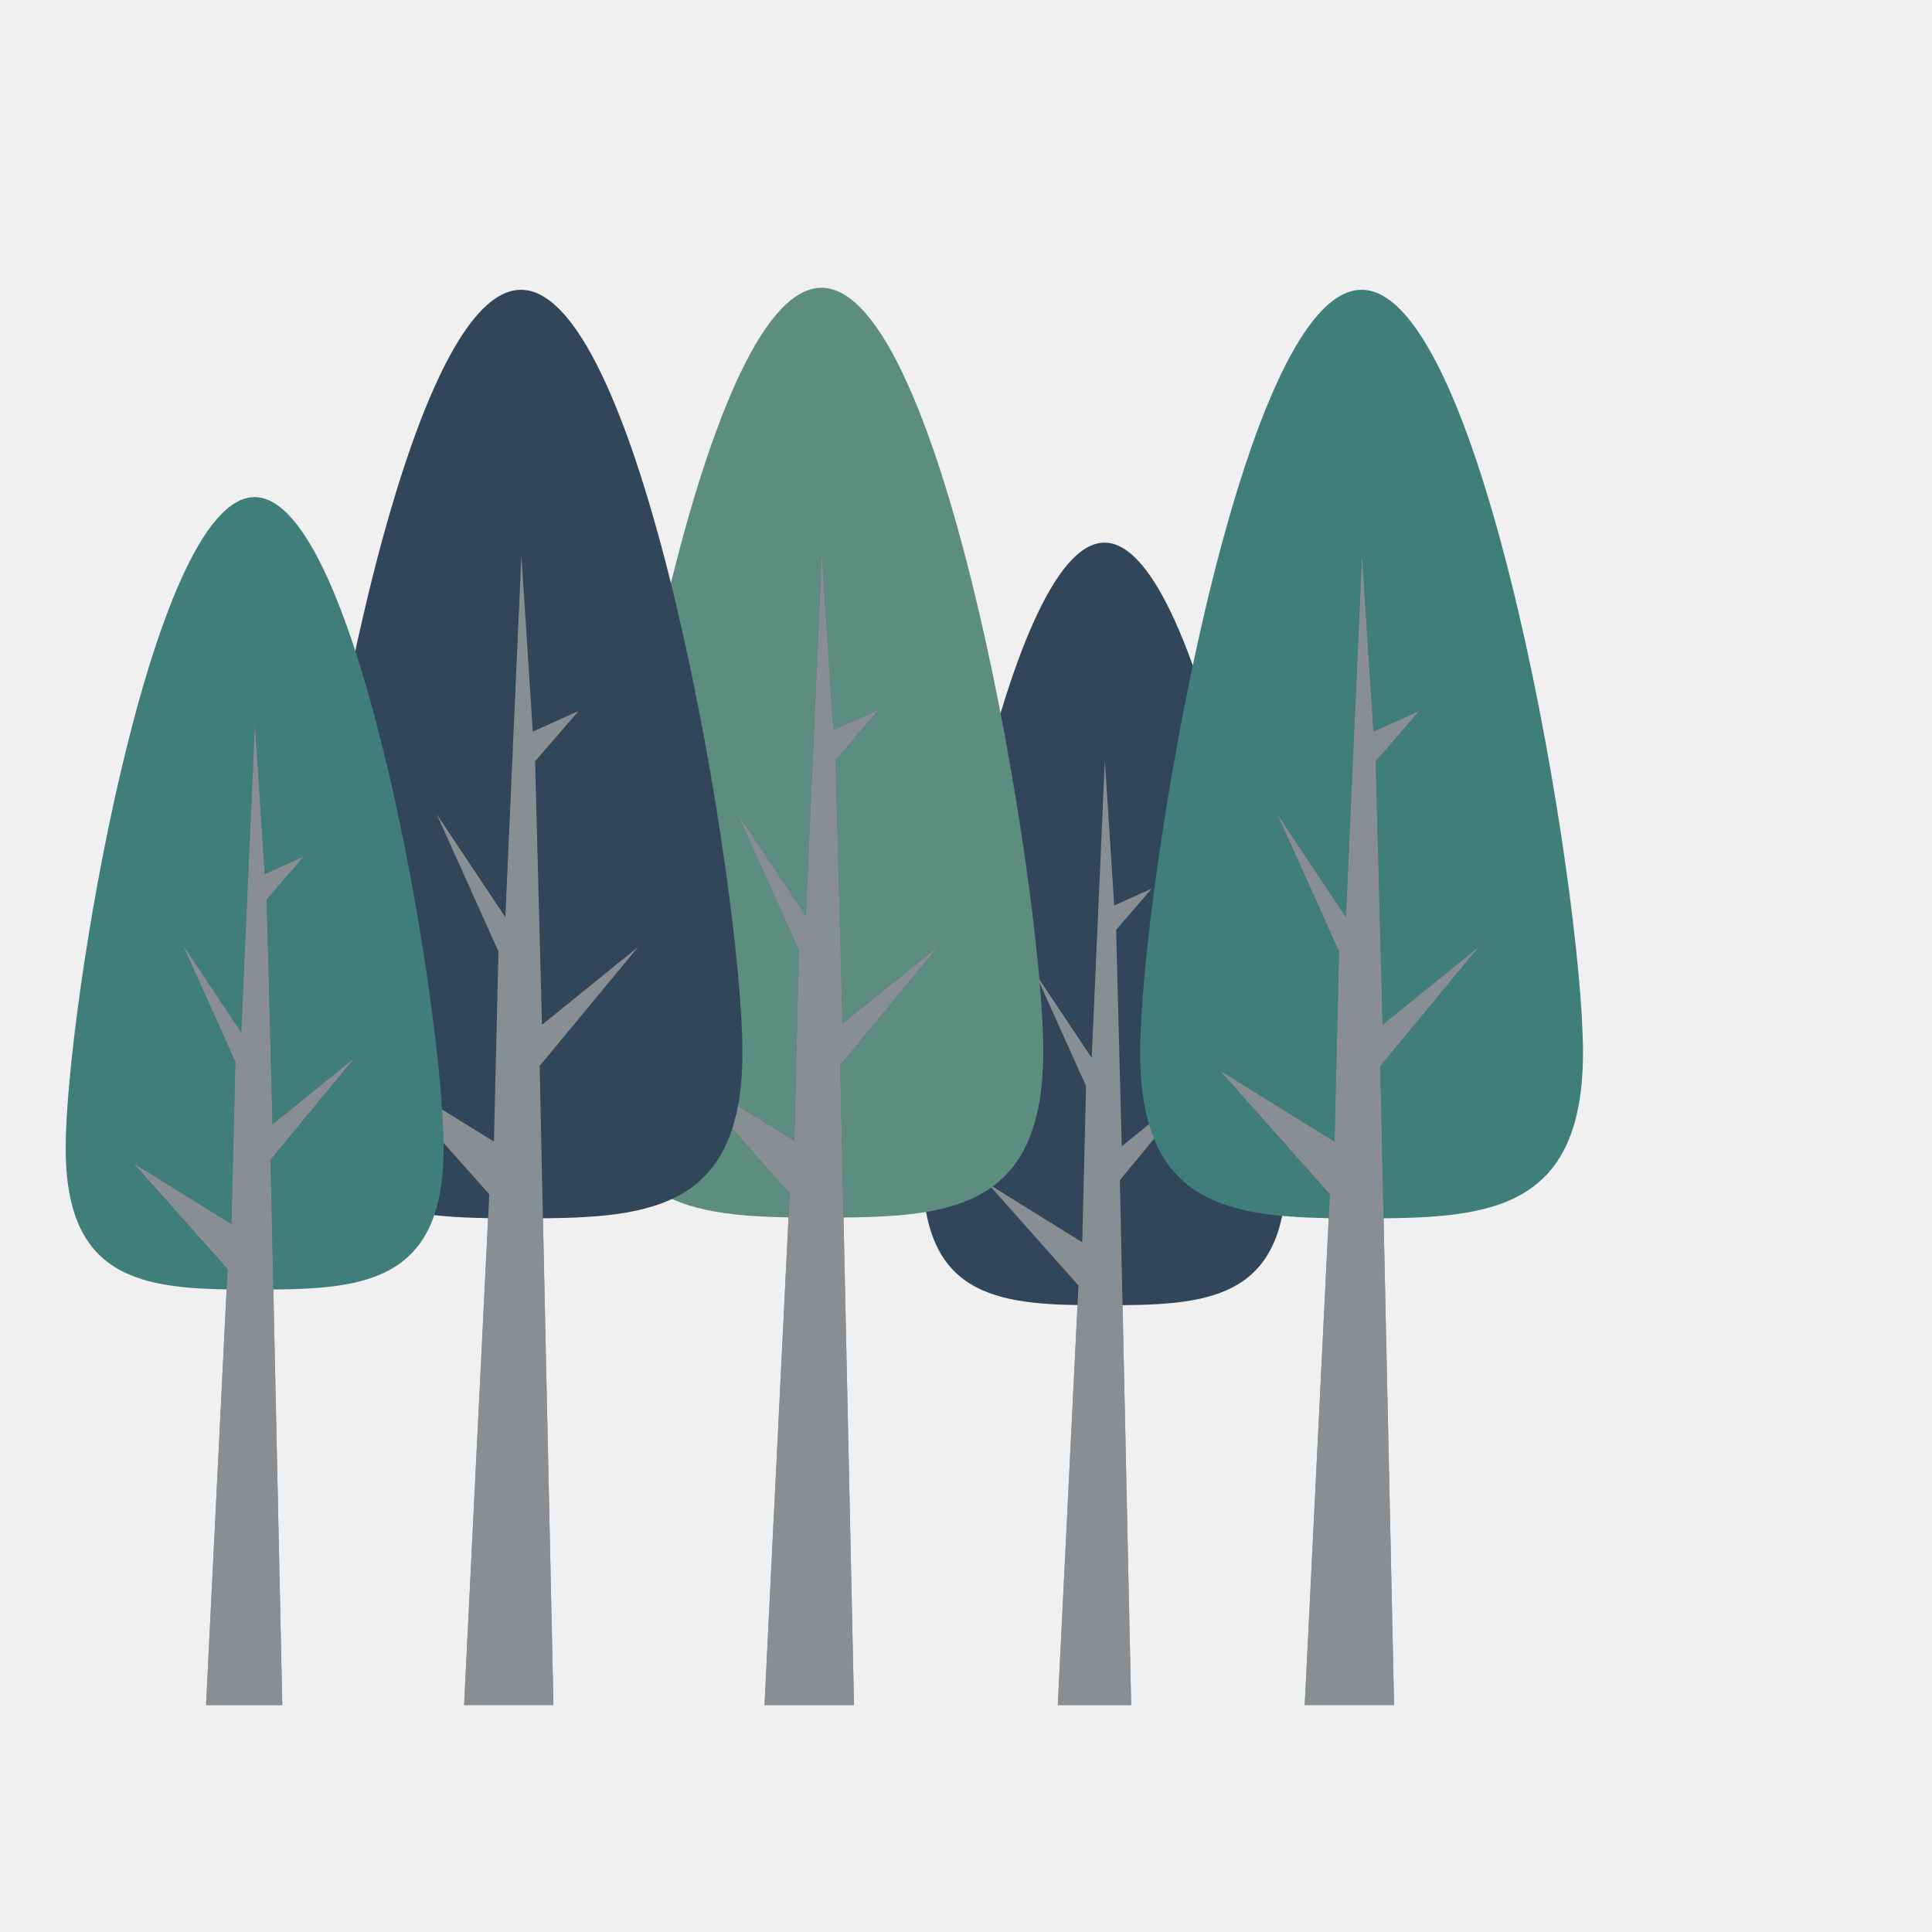
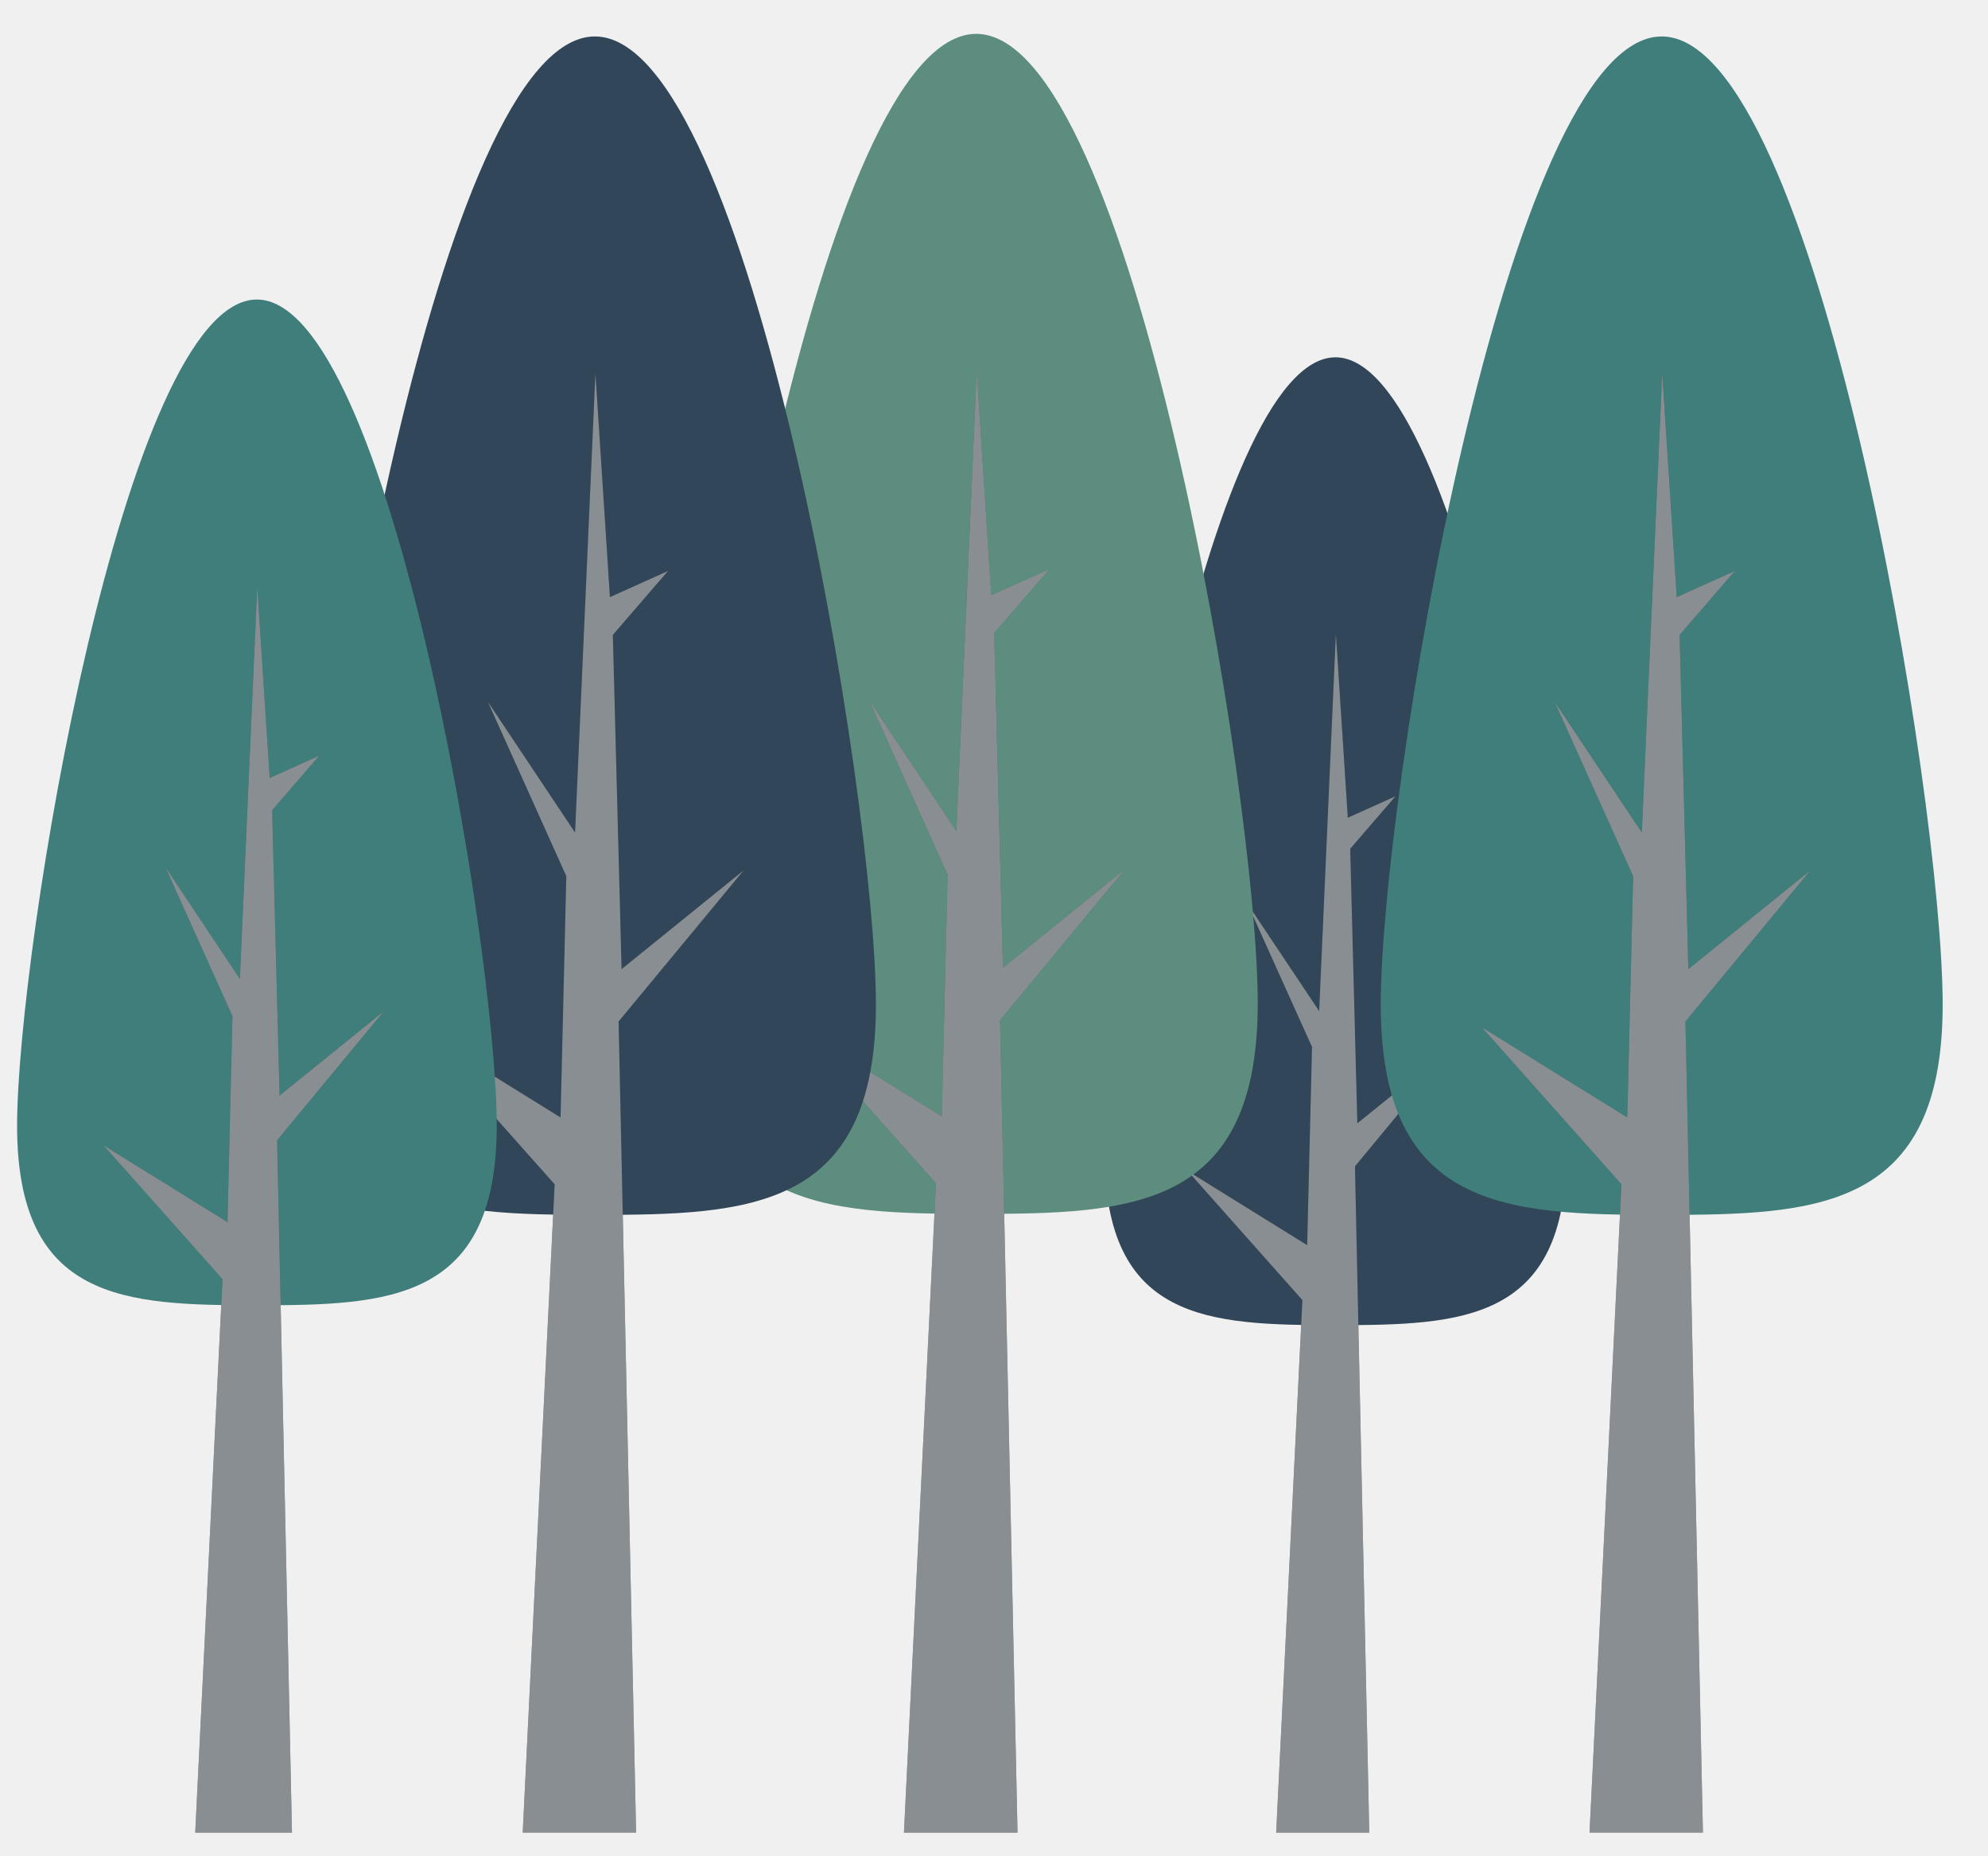
- <svg xmlns="http://www.w3.org/2000/svg" width="37" height="37" viewBox="0 0 37 37" fill="none">
-   <path d="M24.636 22.39C24.636 24.937 23.076 24.997 21.153 24.997C19.229 24.997 17.669 24.937 17.669 22.39C17.669 19.843 19.229 10.392 21.153 10.392C23.077 10.392 24.636 19.843 24.636 22.39Z" fill="#314658" />
-   <path d="M21.159 14.565L20.907 20.258L19.825 18.637L20.799 20.799L20.726 23.79L18.925 22.673L20.654 24.619L20.258 32.655H21.663L21.447 22.601L22.996 20.727L21.483 21.952L21.375 17.808L22.059 17.016L21.339 17.34L21.159 14.565Z" fill="#263238" />
-   <path opacity="0.45" d="M21.159 14.565L20.907 20.258L19.825 18.637L20.799 20.799L20.726 23.79L18.925 22.673L20.654 24.619L20.258 32.655H21.663L21.447 22.601L22.996 20.727L21.483 21.952L21.375 17.808L22.059 17.016L21.339 17.34L21.159 14.565Z" fill="white" />
-   <path d="M19.98 20.14C19.98 23.248 18.078 23.318 15.733 23.318C13.388 23.318 11.486 23.244 11.486 20.14C11.486 17.035 13.387 5.511 15.732 5.511C18.078 5.511 19.98 17.035 19.98 20.14Z" fill="#5D8D7E" />
-   <path d="M15.739 10.6L15.432 17.541L14.114 15.563L15.3 18.2L15.212 21.846L13.015 20.485L15.124 22.857L14.641 32.655H16.355L16.091 20.396L17.98 18.112L16.135 19.605L16.003 14.553L16.838 13.587L15.959 13.982L15.739 10.6Z" fill="#263238" />
-   <path opacity="0.45" d="M15.739 10.6L15.432 17.541L14.114 15.563L15.3 18.2L15.212 21.846L13.015 20.485L15.124 22.857L14.641 32.655H16.355L16.091 20.396L17.98 18.112L16.135 19.605L16.003 14.553L16.838 13.587L15.959 13.982L15.739 10.6Z" fill="white" />
-   <path d="M30.316 20.159C30.316 23.259 28.418 23.333 26.076 23.333C23.734 23.333 21.836 23.259 21.836 20.159C21.836 17.059 23.734 5.55 26.076 5.55C28.418 5.55 30.316 17.058 30.316 20.159Z" fill="#3F7E7A" />
-   <path d="M26.084 10.633L25.776 17.564L24.46 15.59L25.645 18.222L25.557 21.863L23.363 20.503L25.469 22.872L24.987 32.654H26.698L26.434 20.415L28.32 18.134L26.478 19.625L26.346 14.581L27.18 13.616L26.303 14.011L26.084 10.633Z" fill="#263238" />
-   <path opacity="0.45" d="M26.084 10.633L25.776 17.564L24.46 15.59L25.645 18.222L25.557 21.863L23.363 20.503L25.469 22.872L24.987 32.654H26.698L26.434 20.415L28.32 18.134L26.478 19.625L26.346 14.581L27.18 13.616L26.303 14.011L26.084 10.633Z" fill="white" />
-   <path d="M14.218 20.159C14.218 23.259 12.319 23.333 9.977 23.333C7.635 23.333 5.737 23.259 5.737 20.159C5.737 17.059 7.636 5.55 9.977 5.55C12.318 5.55 14.218 17.058 14.218 20.159Z" fill="#314658" />
-   <path d="M9.985 10.633L9.678 17.564L8.362 15.59L9.546 18.222L9.459 21.863L7.265 20.503L9.37 22.872L8.888 32.654H10.599L10.335 20.415L12.222 18.134L10.38 19.625L10.248 14.581L11.081 13.616L10.204 14.011L9.985 10.633Z" fill="#263238" />
-   <path opacity="0.45" d="M9.985 10.633L9.678 17.564L8.362 15.59L9.546 18.222L9.459 21.863L7.265 20.503L9.37 22.872L8.888 32.654H10.599L10.335 20.415L12.222 18.134L10.38 19.625L10.248 14.581L11.081 13.616L10.204 14.011L9.985 10.633Z" fill="white" />
-   <path d="M8.496 21.988C8.496 24.634 6.875 24.697 4.876 24.697C2.878 24.697 1.258 24.634 1.258 21.988C1.258 19.342 2.877 9.52 4.876 9.52C6.876 9.52 8.496 19.341 8.496 21.988Z" fill="#3F7E7A" />
-   <path d="M4.882 13.856L4.62 19.773L3.497 18.088L4.508 20.335L4.433 23.443L2.561 22.282L4.359 24.304L3.946 32.655H5.406L5.182 22.207L6.792 20.26L5.219 21.533L5.107 17.226L5.819 16.403L5.07 16.74L4.882 13.856Z" fill="#263238" />
-   <path opacity="0.45" d="M4.882 13.856L4.62 19.773L3.497 18.088L4.508 20.335L4.433 23.443L2.561 22.282L4.359 24.304L3.946 32.655H5.406L5.182 22.207L6.792 20.26L5.219 21.533L5.107 17.226L5.819 16.403L5.07 16.74L4.882 13.856Z" fill="white" />
+ <svg xmlns="http://www.w3.org/2000/svg" width="30" height="28" viewBox="0 0 30 28" fill="none">
+   <path d="M23.636 17.39C23.636 19.937 22.076 19.997 20.153 19.997C18.229 19.997 16.669 19.937 16.669 17.39C16.669 14.843 18.229 5.392 20.153 5.392C22.077 5.392 23.636 14.843 23.636 17.39Z" fill="#314658" />
+   <path d="M20.159 9.565L19.907 15.258L18.825 13.637L19.799 15.799L19.726 18.79L17.925 17.673L19.654 19.619L19.258 27.655H20.663L20.447 17.601L21.996 15.727L20.483 16.952L20.375 12.808L21.059 12.016L20.339 12.34L20.159 9.565Z" fill="#263238" />
+   <path opacity="0.45" d="M20.159 9.565L19.907 15.258L18.825 13.637L19.799 15.799L19.726 18.79L17.925 17.673L19.654 19.619L19.258 27.655H20.663L20.447 17.601L21.996 15.727L20.483 16.952L20.375 12.808L21.059 12.016L20.339 12.34L20.159 9.565Z" fill="white" />
+   <path d="M18.98 15.14C18.98 18.248 17.078 18.318 14.733 18.318C12.388 18.318 10.486 18.244 10.486 15.14C10.486 12.036 12.387 0.511 14.732 0.511C17.078 0.511 18.98 12.035 18.98 15.14Z" fill="#5D8D7E" />
+   <path d="M14.739 5.6L14.432 12.541L13.114 10.563L14.3 13.2L14.212 16.846L12.015 15.485L14.124 17.857L13.641 27.655H15.355L15.091 15.396L16.98 13.112L15.135 14.605L15.003 9.553L15.838 8.587L14.959 8.982L14.739 5.6Z" fill="#263238" />
+   <path opacity="0.45" d="M14.739 5.6L14.432 12.541L13.114 10.563L14.3 13.2L14.212 16.846L12.015 15.485L14.124 17.857L13.641 27.655H15.355L15.091 15.396L16.98 13.112L15.135 14.605L15.003 9.553L15.838 8.587L14.959 8.982L14.739 5.6Z" fill="white" />
+   <path d="M29.316 15.159C29.316 18.259 27.418 18.333 25.076 18.333C22.734 18.333 20.836 18.259 20.836 15.159C20.836 12.059 22.734 0.55 25.076 0.55C27.418 0.55 29.316 12.058 29.316 15.159Z" fill="#3F7E7A" />
+   <path d="M25.084 5.633L24.776 12.564L23.46 10.59L24.645 13.222L24.557 16.863L22.363 15.503L24.469 17.872L23.987 27.654H25.698L25.434 15.415L27.32 13.134L25.478 14.625L25.346 9.581L26.18 8.616L25.303 9.011L25.084 5.633Z" fill="#263238" />
+   <path opacity="0.45" d="M25.084 5.633L24.776 12.564L23.46 10.59L24.645 13.222L24.557 16.863L22.363 15.503L24.469 17.872L23.987 27.654H25.698L25.434 15.415L27.32 13.134L25.478 14.625L25.346 9.581L26.18 8.616L25.303 9.011L25.084 5.633Z" fill="white" />
+   <path d="M13.218 15.159C13.218 18.259 11.319 18.333 8.977 18.333C6.635 18.333 4.737 18.259 4.737 15.159C4.737 12.059 6.636 0.55 8.977 0.55C11.318 0.55 13.218 12.058 13.218 15.159Z" fill="#314658" />
+   <path d="M8.985 5.633L8.678 12.564L7.362 10.59L8.546 13.222L8.459 16.863L6.265 15.503L8.37 17.872L7.888 27.654H9.599L9.335 15.415L11.222 13.134L9.38 14.625L9.248 9.581L10.081 8.616L9.204 9.011L8.985 5.633Z" fill="#263238" />
+   <path opacity="0.45" d="M8.985 5.633L8.678 12.564L7.362 10.59L8.546 13.222L8.459 16.863L6.265 15.503L8.37 17.872L7.888 27.654H9.599L9.335 15.415L11.222 13.134L9.38 14.625L9.248 9.581L10.081 8.616L9.204 9.011L8.985 5.633Z" fill="white" />
+   <path d="M7.496 16.988C7.496 19.634 5.875 19.697 3.876 19.697C1.878 19.697 0.258 19.634 0.258 16.988C0.258 14.342 1.877 4.52 3.876 4.52C5.876 4.52 7.496 14.341 7.496 16.988Z" fill="#3F7E7A" />
+   <path d="M3.882 8.856L3.62 14.773L2.497 13.088L3.508 15.335L3.433 18.443L1.561 17.282L3.358 19.304L2.946 27.655H4.406L4.182 17.207L5.792 15.26L4.219 16.533L4.107 12.226L4.819 11.403L4.07 11.74L3.882 8.856Z" fill="#263238" />
+   <path opacity="0.45" d="M3.882 8.856L3.62 14.773L2.497 13.088L3.508 15.335L3.433 18.443L1.561 17.282L3.358 19.304L2.946 27.655H4.406L4.182 17.207L5.792 15.26L4.219 16.533L4.107 12.226L4.819 11.403L4.07 11.74L3.882 8.856Z" fill="white" />
</svg>
